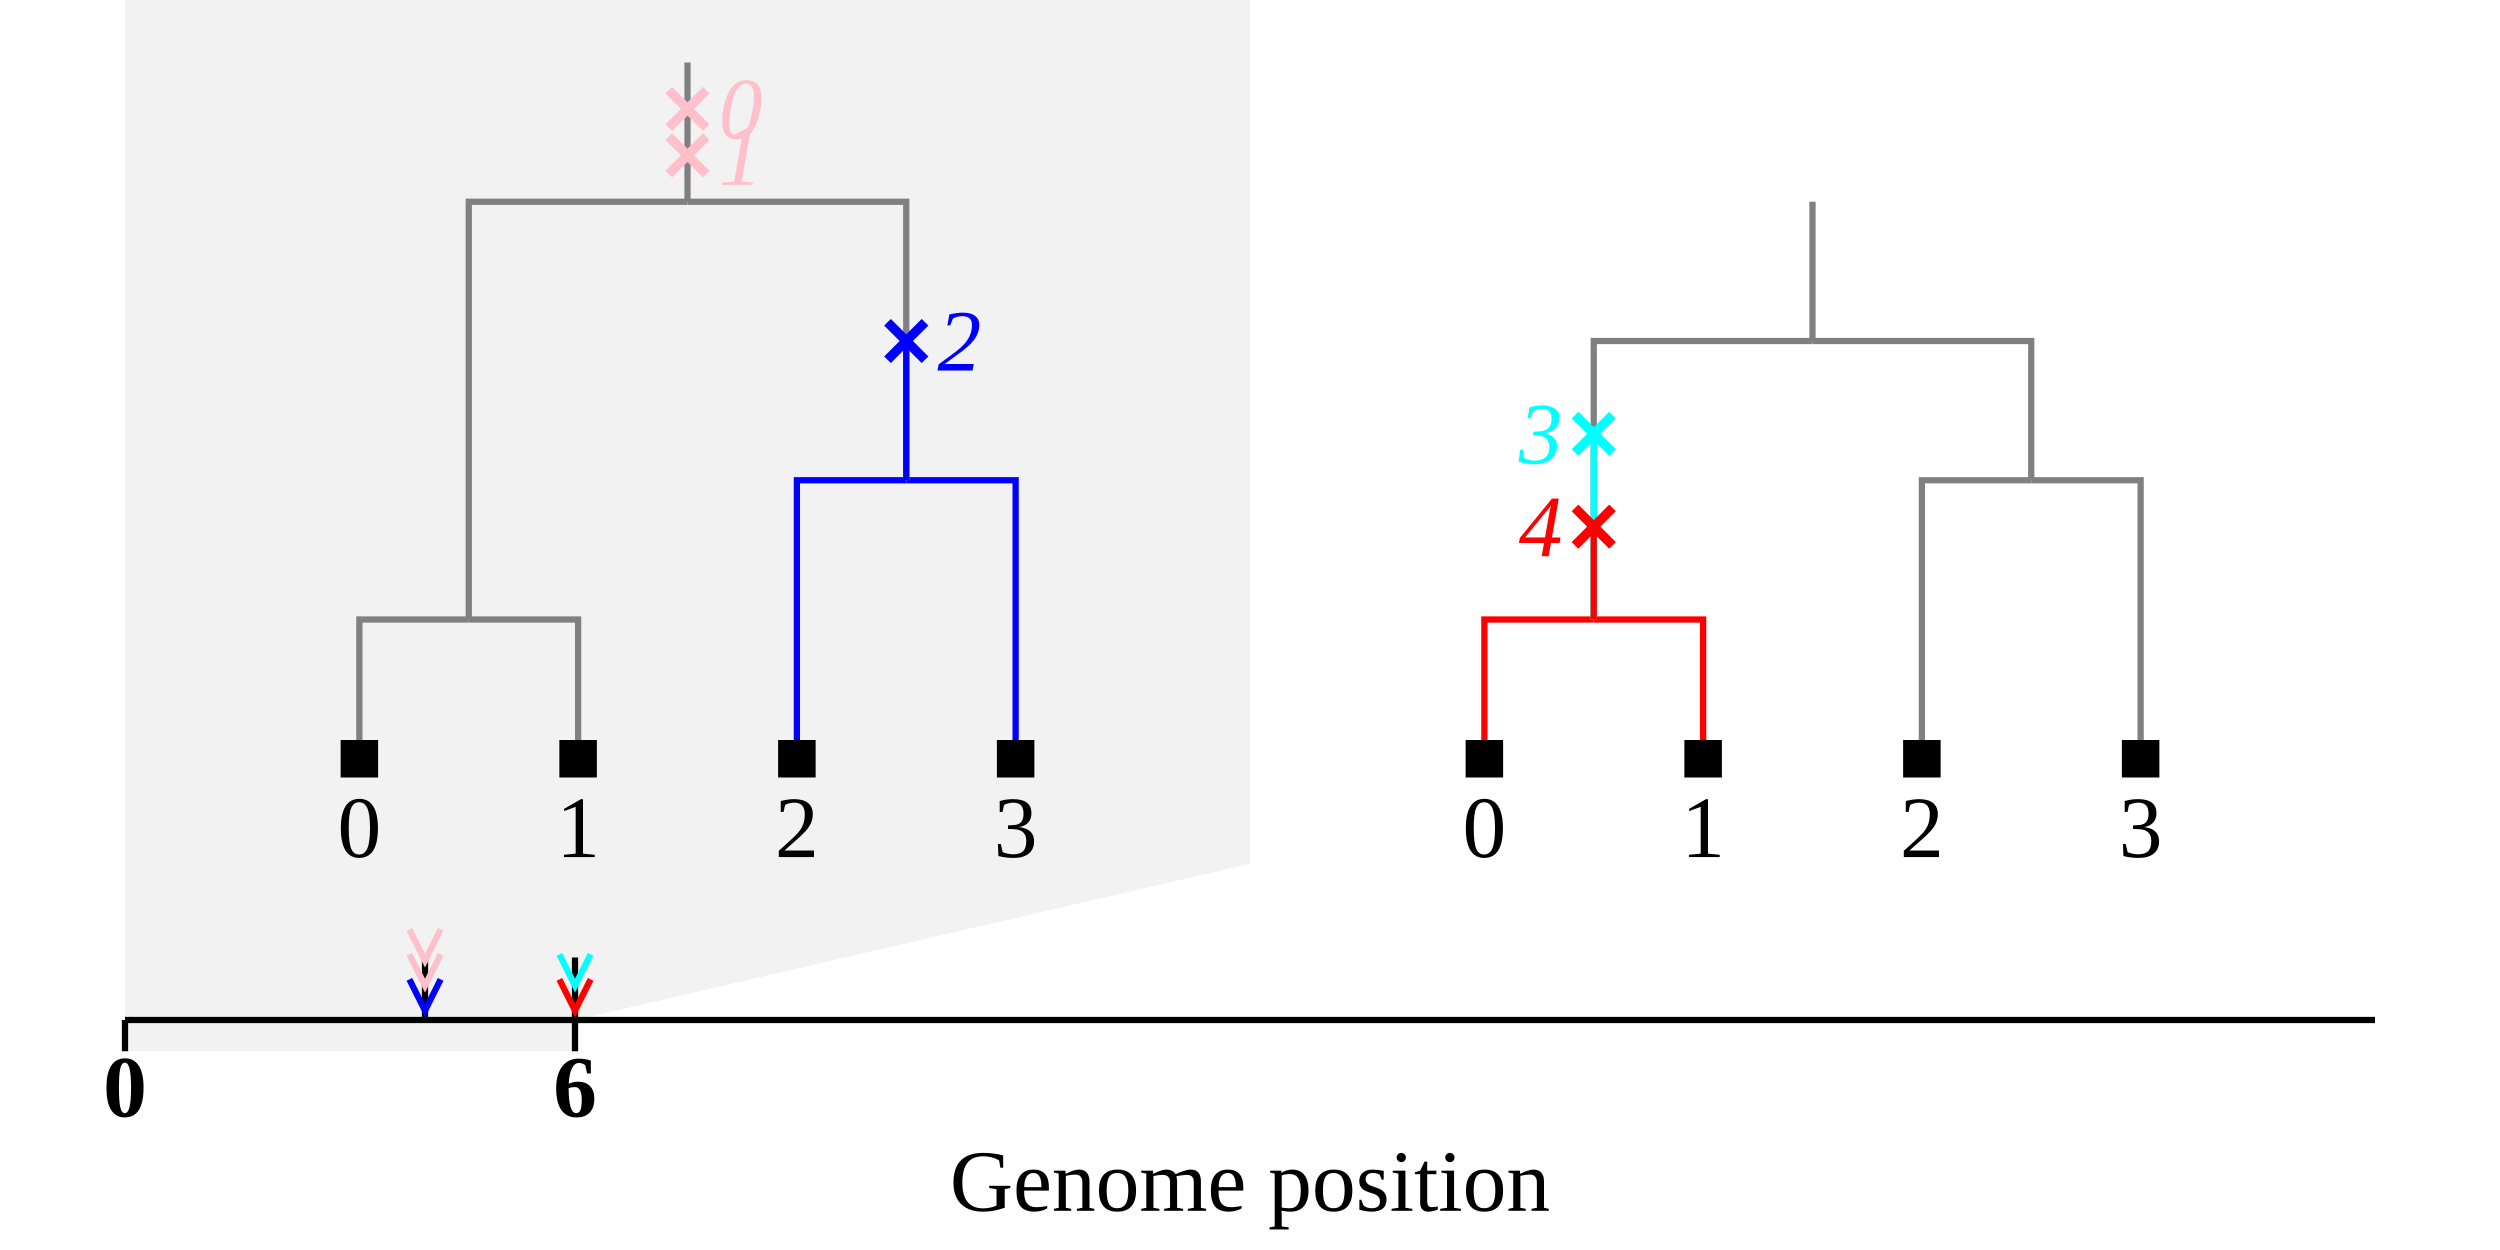
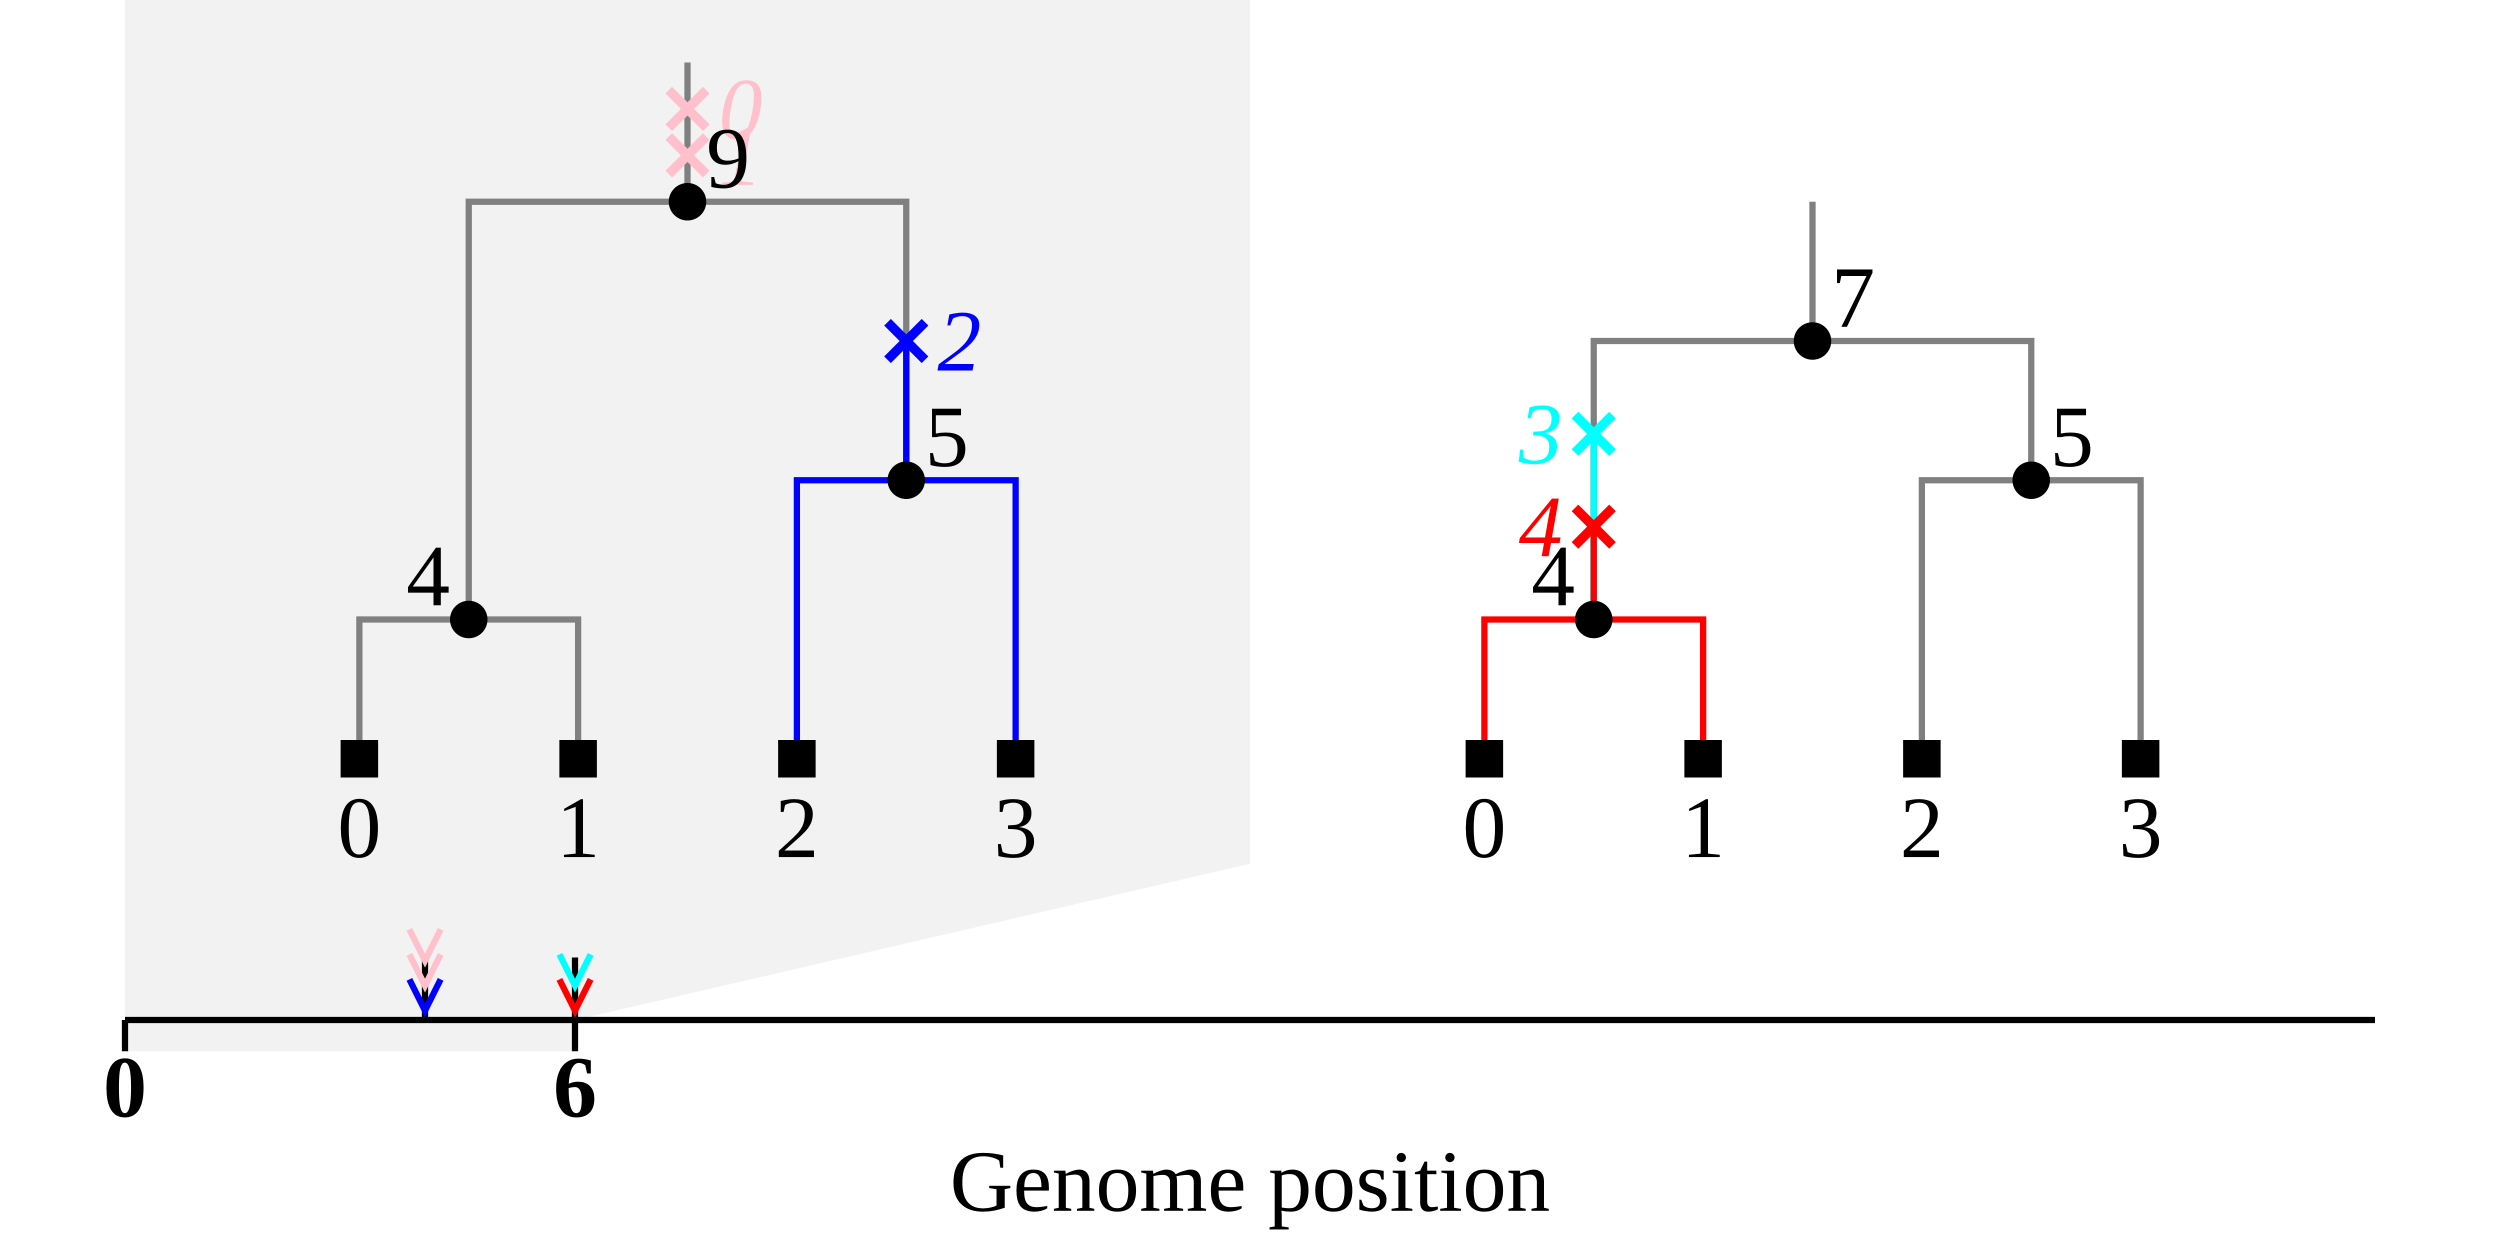
<svg xmlns="http://www.w3.org/2000/svg" baseProfile="full" height="200" version="1.1" width="400">
  <defs>
-     <style type="text/css">.background path {fill: #808080; fill-opacity: 0}.background path:nth-child(odd) {fill-opacity: .1}.axes {font-size: 14px}.x-axis .tick .lab {font-weight: bold; dominant-baseline: hanging}.axes, .tree {font-size: 14px; text-anchor: middle}.axes line, .edge {stroke: black; fill: none}.y-axis .grid {stroke: #FAFAFA}.node &gt; .sym {fill: black; stroke: none}.site &gt; .sym {stroke: black}.mut text {fill: red; font-style: italic}.mut.extra text {fill: hotpink}.mut line {fill: none; stroke: none}.mut .sym {fill: none; stroke: red}.mut.extra .sym {stroke: hotpink}.node .mut .sym {stroke-width: 1.5px}.tree text, .tree-sequence text {dominant-baseline: central}.plotbox .lab.lft {text-anchor: end}.plotbox .lab.rgt {text-anchor: start}.edge {stroke: grey}.mut .sym{stroke:pink} .mut text{fill:pink}.mut.m2 .sym, .m2&gt;line, .m2&gt;.node .edge{stroke:blue} .mut.m2 .lab{fill:blue}.mut.m3 .sym, .m3&gt;line, .m3&gt;.node .edge{stroke:cyan} .mut.m3 .lab{fill:cyan}.mut.m4 .sym, .m4&gt;line, .m4&gt;.node .edge{stroke:red} .mut.m4 .lab{fill:red}.node:not(.leaf) &gt; .sym, .node:not(.leaf) &gt; .lab {visibility: hidden}</style>
+     <style type="text/css">.background path {fill: #808080; fill-opacity: 0}.background path:nth-child(odd) {fill-opacity: .1}.axes {font-size: 14px}.x-axis .tick .lab {font-weight: bold; dominant-baseline: hanging}.axes, .tree {font-size: 14px; text-anchor: middle}.axes line, .edge {stroke: black; fill: none}.y-axis .grid {stroke: #FAFAFA}.node &gt; .sym {fill: black; stroke: none}.site &gt; .sym {stroke: black}.mut text {fill: red; font-style: italic}.mut.extra text {fill: hotpink}.mut line {fill: none; stroke: none}.mut .sym {fill: none; stroke: red}.mut.extra .sym {stroke: hotpink}.node .mut .sym {stroke-width: 1.5px}.tree text, .tree-sequence text {dominant-baseline: central}.plotbox .lab.lft {text-anchor: end}.plotbox .lab.rgt {text-anchor: start}.edge {stroke: grey}.mut .sym{stroke:pink} .mut text{fill:pink}.mut.m2 .sym, .m2&gt;line, .m2&gt;.node .edge{stroke:blue} .mut.m2 .lab{fill:blue}.mut.m3 .sym, .m3&gt;line, .m3&gt;.node .edge{stroke:cyan} .mut.m3 .lab{fill:cyan}.mut.m4 .sym, .m4&gt;line, .m4&gt;.node .edge{stroke:red} .mut.m4 .lab{fill:red}.node:not(.leaf) &gt; .sym, .node:not(.leaf) &gt; .lab {dissplay: none}</style>
  </defs>
  <g class="tree-sequence">
    <g class="background">
      <path d="M20,0 l180,0 l0,138.2 l-108,25 l0,5 l-72,0 l0,-5 l0,-25 l0,-138.2z" />
      <path d="M200,0 l180,0 l0,138.2 l0,25 l0,5 l-288,0 l0,-5 l108,-25 l0,-138.2z" />
    </g>
    <g class="axes">
      <g class="x-axis">
        <g transform="translate(200 200)">
          <text class="lab" text-anchor="middle" transform="translate(0 -11)">Genome position</text>
        </g>
        <line x1="20" x2="380" y1="163.2" y2="163.2" />
        <g class="ticks">
          <g class="tick" transform="translate(20 163.2)">
            <line x1="0" x2="0" y1="0" y2="5" />
            <g transform="translate(0 6)">
              <text class="lab">0</text>
            </g>
          </g>
          <g class="tick" transform="translate(92 163.2)">
            <line x1="0" x2="0" y1="0" y2="5" />
            <g transform="translate(0 6)">
              <text class="lab">6</text>
            </g>
          </g>
        </g>
        <g class="site s0" transform="translate(68 163.2)">
          <line class="sym" x1="0" x2="0" y1="0" y2="-10" />
          <g class="mut m2">
            <polyline class="sym" points="2.5,-6.5 0,-1.5 -2.5,-6.5" />
          </g>
          <g class="mut m1">
            <polyline class="sym" points="2.5,-10.5 0,-5.5 -2.5,-10.5" />
          </g>
          <g class="mut m0">
            <polyline class="sym" points="2.5,-14.5 0,-9.5 -2.5,-14.5" />
          </g>
        </g>
        <g class="site s1" transform="translate(92 163.2)">
          <line class="sym" x1="0" x2="0" y1="0" y2="-10" />
          <g class="mut m4">
            <polyline class="sym" points="2.5,-6.5 0,-1.5 -2.5,-6.5" />
          </g>
          <g class="mut m3">
            <polyline class="sym" points="2.5,-10.5 0,-5.5 -2.5,-10.5" />
          </g>
        </g>
      </g>
    </g>
    <g class="plotbox trees">
      <g class="tree t-1" transform="translate(20 0)">
        <g class="plotbox">
          <g class="c2 m0 m1 node n9 p0 root s0" transform="translate(90 32.28)">
            <g class="a9 c2 node n4 p0" transform="translate(-35 66.84)">
              <g class="a4 leaf node n0 p0 sample" transform="translate(-17.5 22.28)">
                <path class="edge" d="M 0 0 V -22.28 H 17.5" />
                <rect class="sym" height="6" width="6" x="-3" y="-3" />
                <text class="lab" transform="translate(0 11)">0</text>
              </g>
              <g class="a4 leaf node n1 p0 sample" transform="translate(17.5 22.28)">
                <path class="edge" d="M 0 0 V -22.28 H -17.5" />
                <rect class="sym" height="6" width="6" x="-3" y="-3" />
                <text class="lab" transform="translate(0 11)">1</text>
              </g>
              <path class="edge" d="M 0 0 V -66.84 H 35" />
              <circle class="sym" cx="0" cy="0" r="3" />
              <text class="lab lft" transform="translate(-3 -7.0)">4</text>
            </g>
            <g class="a9 c2 m2 node n5 p0 s0" transform="translate(35 44.56)">
              <g class="a5 leaf node n2 p0 sample" transform="translate(-17.5 44.56)">
                <path class="edge" d="M 0 0 V -44.56 H 17.5" />
                <rect class="sym" height="6" width="6" x="-3" y="-3" />
                <text class="lab" transform="translate(0 11)">2</text>
              </g>
              <g class="a5 leaf node n3 p0 sample" transform="translate(17.5 44.56)">
                <path class="edge" d="M 0 0 V -44.56 H -17.5" />
                <rect class="sym" height="6" width="6" x="-3" y="-3" />
                <text class="lab" transform="translate(0 11)">3</text>
              </g>
              <path class="edge" d="M 0 0 V -44.56 H -35" />
              <g class="mut m2 s0" transform="translate(0 -22.28)">
                <line x1="0" x2="0" y1="0" y2="22.28" />
                <path class="sym" d="M -3,-3 l 6,6 M -3,3 l 6,-6" />
                <text class="lab rgt" transform="translate(5 0)">2</text>
              </g>
              <circle class="sym" cx="0" cy="0" r="3" />
              <text class="lab rgt" transform="translate(3 -7.0)">5</text>
            </g>
            <path class="edge" d="M 0 0 V -22.28 H 0" />
            <g class="mut m0 s0" transform="translate(0 -14.8533)">
              <line x1="0" x2="0" y1="0" y2="14.853" />
              <path class="sym" d="M -3,-3 l 6,6 M -3,3 l 6,-6" />
              <text class="lab rgt" transform="translate(5 0)">0</text>
            </g>
            <g class="mut m1 s0" transform="translate(0 -7.42667)">
              <line x1="0" x2="0" y1="0" y2="7.427" />
              <path class="sym" d="M -3,-3 l 6,6 M -3,3 l 6,-6" />
              <text class="lab rgt" transform="translate(5 0)">1</text>
            </g>
            <circle class="sym" cx="0" cy="0" r="3" />
            <text class="lab rgt" transform="translate(3 -7.0)">9</text>
          </g>
        </g>
      </g>
      <g class="tree t0" transform="translate(200 0)">
        <g class="plotbox">
          <g class="c2 node n7 p0 root" transform="translate(90 54.56)">
            <g class="a7 c2 m3 m4 node n4 p0 s1" transform="translate(-35 44.56)">
              <g class="a4 leaf node n0 p0 sample" transform="translate(-17.5 22.28)">
                <path class="edge" d="M 0 0 V -22.28 H 17.5" />
                <rect class="sym" height="6" width="6" x="-3" y="-3" />
                <text class="lab" transform="translate(0 11)">0</text>
              </g>
              <g class="a4 leaf node n1 p0 sample" transform="translate(17.5 22.28)">
                <path class="edge" d="M 0 0 V -22.28 H -17.5" />
                <rect class="sym" height="6" width="6" x="-3" y="-3" />
                <text class="lab" transform="translate(0 11)">1</text>
              </g>
              <path class="edge" d="M 0 0 V -44.56 H 35" />
              <g class="mut m3 s1" transform="translate(0 -29.7067)">
                <line x1="0" x2="0" y1="0" y2="29.707" />
                <path class="sym" d="M -3,-3 l 6,6 M -3,3 l 6,-6" />
                <text class="lab lft" transform="translate(-5 0)">3</text>
              </g>
              <g class="mut m4 s1" transform="translate(0 -14.8533)">
                <line x1="0" x2="0" y1="0" y2="14.853" />
                <path class="sym" d="M -3,-3 l 6,6 M -3,3 l 6,-6" />
                <text class="lab lft" transform="translate(-5 0)">4</text>
              </g>
              <circle class="sym" cx="0" cy="0" r="3" />
              <text class="lab lft" transform="translate(-3 -7.0)">4</text>
            </g>
            <g class="a7 c2 node n5 p0" transform="translate(35 22.28)">
              <g class="a5 leaf node n2 p0 sample" transform="translate(-17.5 44.56)">
                <path class="edge" d="M 0 0 V -44.56 H 17.5" />
                <rect class="sym" height="6" width="6" x="-3" y="-3" />
                <text class="lab" transform="translate(0 11)">2</text>
              </g>
              <g class="a5 leaf node n3 p0 sample" transform="translate(17.5 44.56)">
                <path class="edge" d="M 0 0 V -44.56 H -17.5" />
                <rect class="sym" height="6" width="6" x="-3" y="-3" />
                <text class="lab" transform="translate(0 11)">3</text>
              </g>
              <path class="edge" d="M 0 0 V -22.28 H -35" />
              <circle class="sym" cx="0" cy="0" r="3" />
              <text class="lab rgt" transform="translate(3 -7.0)">5</text>
            </g>
            <path class="edge" d="M 0 0 V -22.28 H 0" />
            <circle class="sym" cx="0" cy="0" r="3" />
            <text class="lab rgt" transform="translate(3 -7.0)">7</text>
          </g>
        </g>
      </g>
    </g>
  </g>
</svg>
